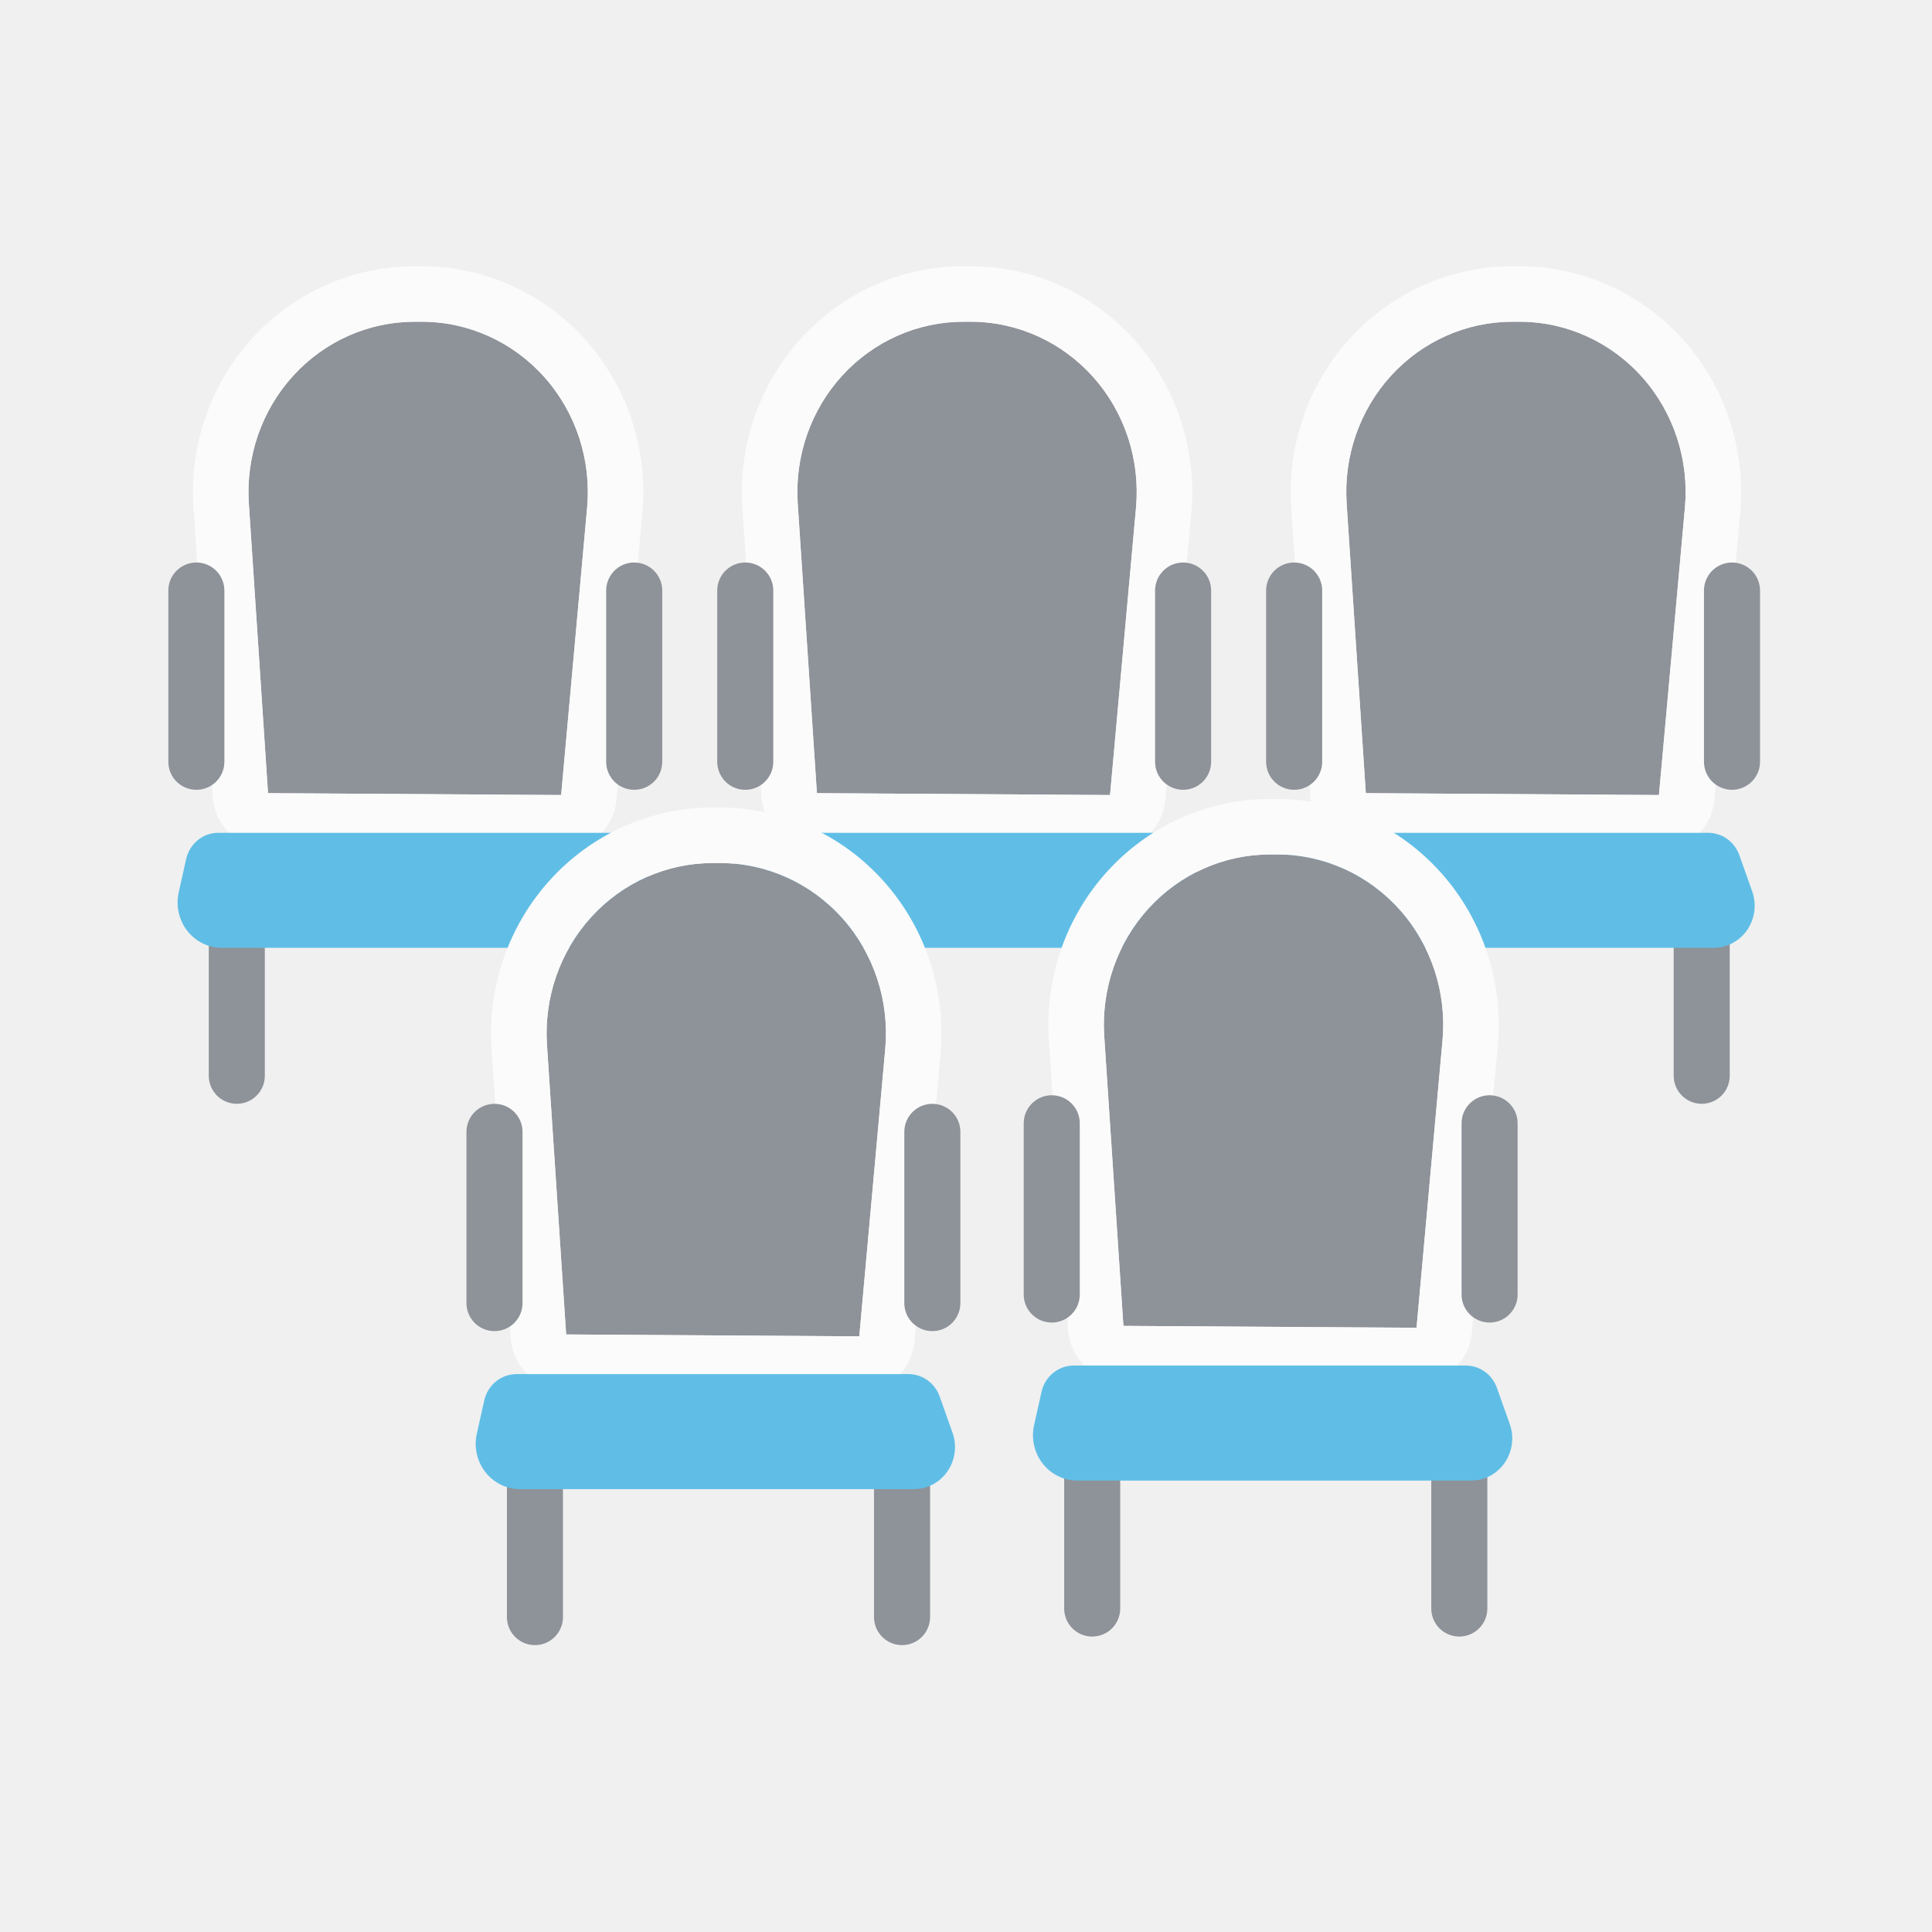
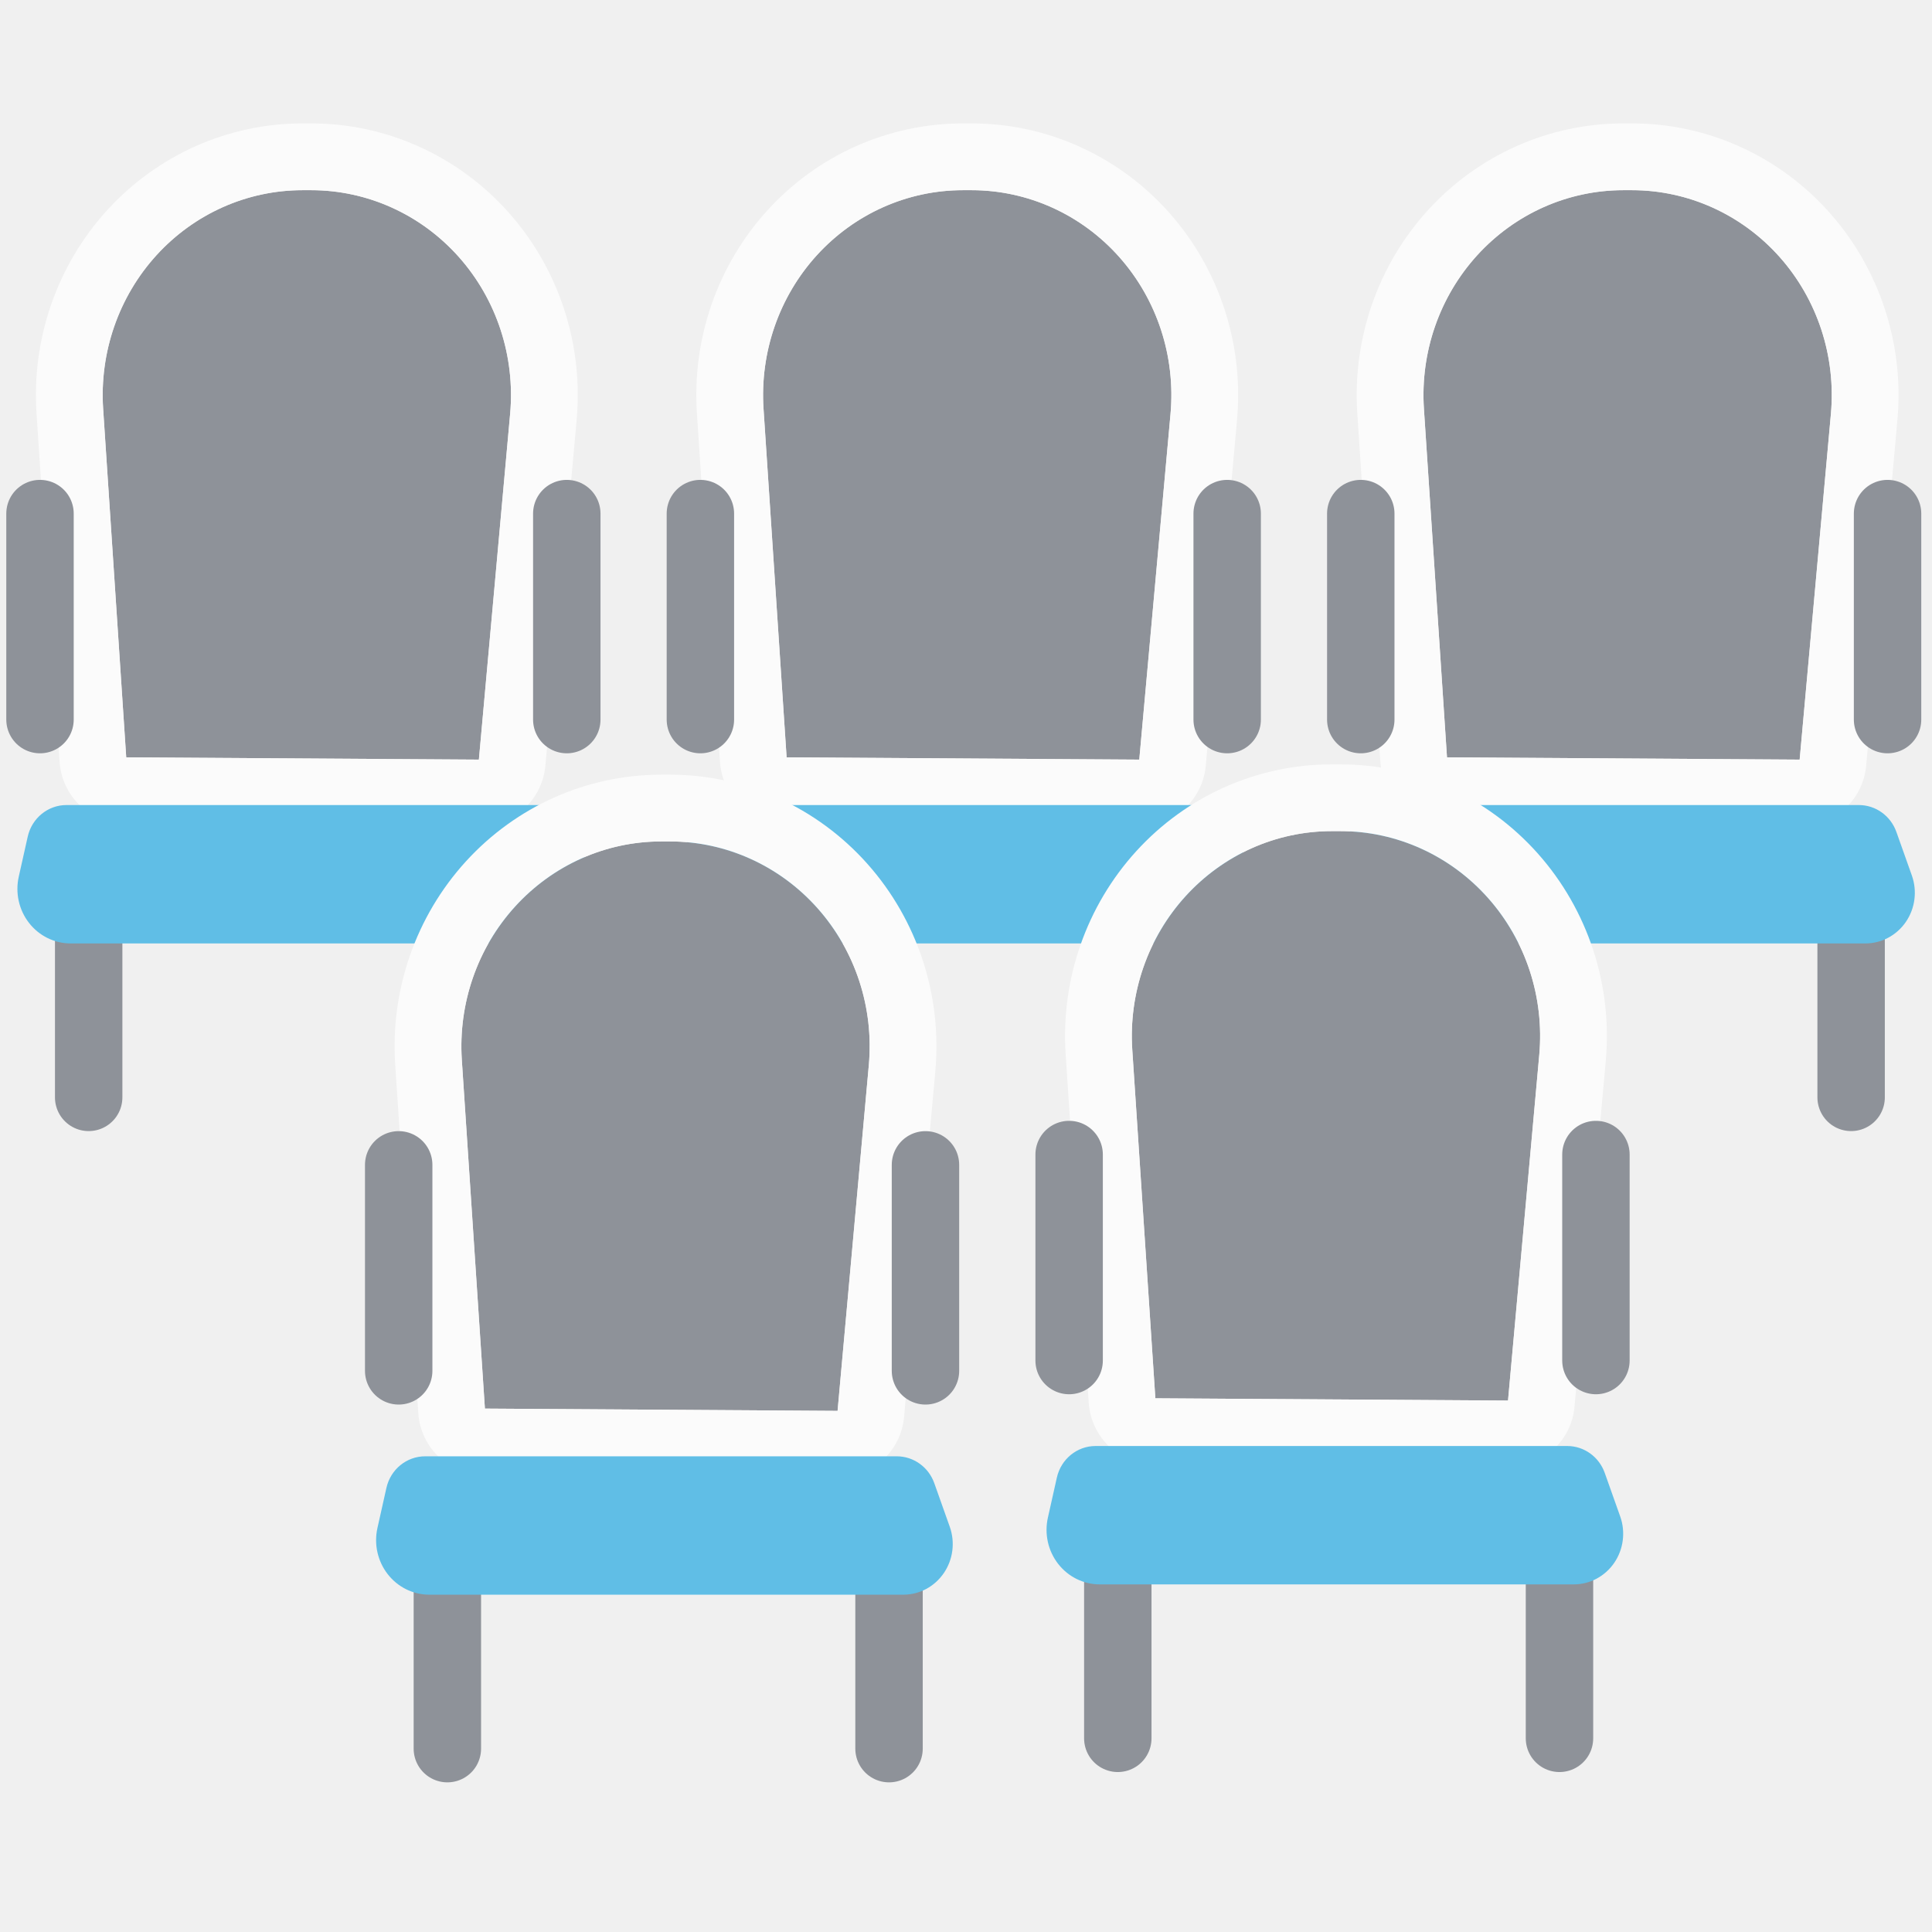
<svg xmlns="http://www.w3.org/2000/svg" width="100%" height="100%" viewBox="0 0 2138 2138" version="1.1" xml:space="preserve" style="fill-rule:evenodd;clip-rule:evenodd;stroke-linecap:round;stroke-linejoin:round;stroke-miterlimit:1.5;">
  <rect id="Seating" x="2.465" y="2.947" width="2133.33" height="2133.33" style="fill:none;" />
  <g opacity="0.73">
    <g id="Chair">
-       <path d="M466.76,356.041c51.678,0 100.967,22.309 135.783,61.458c34.815,39.149 51.939,91.518 47.173,144.268c-13.255,146.686 -28.739,318.038 -28.739,318.038l-324.381,-2.098c-0,0 -11.492,-173.579 -21.218,-320.484c-3.447,-52.07 14.327,-103.272 49.086,-141.404c34.759,-38.132 83.389,-59.778 134.299,-59.778c2.665,0 5.331,0 7.997,0Z" style="fill:#6a6f78;" />
-       <path d="M466.76,294.619c69.122,0 135.112,29.699 181.68,82.063c46.009,51.735 68.747,120.904 62.448,190.613l-28.738,318.038c-2.874,31.803 -29.638,56.1 -61.57,55.893l-324.382,-2.098c-32.193,-0.208 -58.763,-25.239 -60.89,-57.363l-21.218,-320.485c-4.556,-68.814 19.044,-136.444 64.981,-186.839c46.492,-51.004 111.597,-79.822 179.692,-79.822l7.997,0Zm0,61.422l-7.997,0c-50.91,0 -99.54,21.646 -134.299,59.778c-34.759,38.132 -52.533,89.334 -49.086,141.404l21.218,320.484l324.381,2.098l28.739,-318.038c4.766,-52.75 -12.358,-105.119 -47.173,-144.268c-34.816,-39.149 -84.105,-61.458 -135.783,-61.458Z" style="fill:#fff;" />
-       <path d="M262.059,1000.99l0,189.483" style="fill:none;stroke:#6a6f78;stroke-width:62.02px;" />
-       <path d="M217.289,653.508l0,189.483" style="fill:none;stroke:#6a6f78;stroke-width:62.02px;" />
-       <path d="M701.826,653.508l0,189.483" style="fill:none;stroke:#6a6f78;stroke-width:62.02px;" />
-       <path d="M668.305,1000.99l0,189.483" style="fill:none;stroke:#6a6f78;stroke-width:62.02px;" />
-       <path d="M675.452,921.596c15.437,0 29.225,9.898 34.505,24.768c4.092,11.528 9.165,25.815 14.21,40.025c5.068,14.276 3.024,30.19 -5.476,42.634c-8.501,12.445 -22.389,19.856 -37.209,19.856c-109.384,0 -329.027,0 -436.045,0c-14.899,0 -28.987,-6.959 -38.271,-18.907c-9.283,-11.947 -12.75,-27.579 -9.418,-42.466c2.878,-12.857 5.783,-25.837 8.246,-36.839c3.807,-17.012 18.576,-29.071 35.602,-29.071c88.015,0 350.496,0 433.856,0Z" style="fill:#2aace2;" />
+       <path d="M344.408,210.461c62.175,-0 121.475,26.84 163.363,73.941c41.887,47.101 62.489,110.107 56.754,173.571c-15.947,176.481 -34.576,382.637 -34.576,382.637l-390.268,-2.524c-0,0 -13.826,-208.837 -25.527,-385.581c-4.148,-62.645 17.236,-124.248 59.055,-170.125c41.819,-45.877 100.327,-71.919 161.578,-71.919c3.206,-0 6.414,-0 9.621,-0Z" style="fill:#6a6f78;" />
+       <path d="M344.408,136.563c83.162,-0 162.556,35.731 218.583,98.731c55.354,62.243 82.711,145.462 75.132,229.33l-34.575,382.637c-3.458,38.263 -35.658,67.494 -74.076,67.246l-390.269,-2.525c-38.733,-0.25 -70.7,-30.365 -73.259,-69.014l-25.527,-385.581c-5.481,-82.791 22.912,-164.158 78.179,-224.789c55.935,-61.364 134.264,-96.035 216.191,-96.035l9.621,-0Zm0,73.898l-9.621,-0c-61.251,-0 -119.759,26.042 -161.578,71.919c-41.819,45.877 -63.203,107.48 -59.055,170.125l25.527,385.581l390.268,2.524l34.576,-382.637c5.735,-63.464 -14.867,-126.47 -56.754,-173.571c-41.888,-47.101 -101.188,-73.941 -163.363,-73.941Z" style="fill:#fff;" />
+       <path d="M98.129,986.413l0,227.97" style="fill:none;stroke:#6a6f78;stroke-width:74.61px;" />
+       <path d="M44.266,568.349l-0,227.97" style="fill:none;stroke:#6a6f78;stroke-width:74.61px;" />
+       <path d="M627.22,568.349l0,227.97" style="fill:none;stroke:#6a6f78;stroke-width:74.61px;" />
+       <path d="M586.891,986.413l-0,227.97" style="fill:none;stroke:#6a6f78;stroke-width:74.61px;" />
+       <path d="M595.49,890.889c18.572,0 35.16,11.908 41.512,29.799c4.924,13.87 11.027,31.058 17.097,48.155c6.098,17.176 3.638,36.321 -6.589,51.294c-10.227,14.972 -26.936,23.889 -44.766,23.889c-131.601,-0 -395.858,-0 -524.613,-0c-17.926,-0 -34.875,-8.374 -46.044,-22.747c-11.169,-14.374 -15.34,-33.181 -11.331,-51.092c3.462,-15.469 6.957,-31.086 9.92,-44.322c4.581,-20.467 22.349,-34.976 42.834,-34.976c105.892,0 421.687,0 521.98,0Z" style="fill:#2aace2;" />
    </g>
    <g id="Chair1">
-       <path d="M1681.61,356.041c51.678,0 100.967,22.309 135.783,61.458c34.815,39.149 51.939,91.518 47.173,144.268c-13.255,146.686 -28.739,318.038 -28.739,318.038l-324.381,-2.098c-0,0 -11.492,-173.579 -21.218,-320.484c-3.447,-52.07 14.327,-103.272 49.086,-141.404c34.759,-38.132 83.389,-59.778 134.299,-59.778c2.665,0 5.331,0 7.997,0Z" style="fill:#6a6f78;" />
-       <path d="M1681.61,294.619c69.122,0 135.112,29.699 181.68,82.063c46.009,51.735 68.747,120.904 62.448,190.613l-28.738,318.038c-2.874,31.803 -29.638,56.1 -61.57,55.893l-324.381,-2.098c-32.194,-0.208 -58.764,-25.239 -60.891,-57.363l-21.218,-320.485c-4.556,-68.814 19.044,-136.444 64.981,-186.839c46.492,-51.004 111.597,-79.822 179.692,-79.822l7.997,0Zm0,61.422l-7.997,0c-50.91,0 -99.54,21.646 -134.299,59.778c-34.759,38.132 -52.533,89.334 -49.086,141.404l21.218,320.484l324.381,2.098l28.739,-318.038c4.766,-52.75 -12.358,-105.119 -47.173,-144.268c-34.816,-39.149 -84.105,-61.458 -135.783,-61.458Z" style="fill:#fff;" />
-       <path d="M1476.91,1000.99l0,189.483" style="fill:none;stroke:#6a6f78;stroke-width:62.02px;" />
-       <path d="M1432.14,653.508l0,189.483" style="fill:none;stroke:#6a6f78;stroke-width:62.02px;" />
-       <path d="M1916.67,653.508l0,189.483" style="fill:none;stroke:#6a6f78;stroke-width:62.02px;" />
-       <path d="M1883.15,1000.99l0,189.483" style="fill:none;stroke:#6a6f78;stroke-width:62.02px;" />
-       <path d="M1890.3,921.596c15.437,0 29.225,9.898 34.505,24.768c4.093,11.528 9.165,25.815 14.21,40.025c5.068,14.276 3.024,30.19 -5.476,42.634c-8.501,12.445 -22.389,19.856 -37.209,19.856c-109.384,0 -329.027,0 -436.045,0c-14.899,0 -28.987,-6.959 -38.27,-18.907c-9.284,-11.947 -12.751,-27.579 -9.419,-42.466c2.878,-12.857 5.783,-25.837 8.246,-36.839c3.807,-17.012 18.576,-29.071 35.602,-29.071c88.015,0 350.496,0 433.856,0Z" style="fill:#2aace2;" />
+       <path d="M1806.01,210.461c62.175,-0 121.475,26.84 163.363,73.941c41.887,47.101 62.489,110.107 56.754,173.571c-15.947,176.481 -34.575,382.637 -34.575,382.637l-390.269,-2.524c-0,0 -13.826,-208.837 -25.527,-385.581c-4.148,-62.645 17.236,-124.248 59.056,-170.125c41.819,-45.877 100.326,-71.919 161.577,-71.919c3.206,-0 6.414,-0 9.621,-0Z" style="fill:#6a6f78;" />
+       <path d="M1806.01,136.563c83.162,-0 162.556,35.731 218.583,98.731c55.354,62.243 82.711,145.462 75.132,229.33l-34.575,382.637c-3.458,38.263 -35.658,67.494 -74.076,67.246l-390.269,-2.525c-38.733,-0.25 -70.7,-30.365 -73.259,-69.014l-25.527,-385.581c-5.481,-82.791 22.912,-164.158 78.179,-224.789c55.935,-61.364 134.264,-96.035 216.191,-96.035l9.621,-0Zm0,73.898l-9.621,-0c-61.251,-0 -119.758,26.042 -161.577,71.919c-41.82,45.877 -63.204,107.48 -59.056,170.125l25.527,385.581l390.269,2.524l34.575,-382.637c5.735,-63.464 -14.867,-126.47 -56.754,-173.571c-41.888,-47.101 -101.188,-73.941 -163.363,-73.941Z" style="fill:#fff;" />
+       <path d="M1559.73,986.413l0,227.97" style="fill:none;stroke:#6a6f78;stroke-width:74.61px;" />
+       <path d="M1505.87,568.349l-0,227.97" style="fill:none;stroke:#6a6f78;stroke-width:74.61px;" />
+       <path d="M2088.82,568.349l0,227.97" style="fill:none;stroke:#6a6f78;stroke-width:74.61px;" />
+       <path d="M2048.5,986.413l-0,227.97" style="fill:none;stroke:#6a6f78;stroke-width:74.61px;" />
+       <path d="M2057.1,890.889c18.572,0 35.161,11.908 41.512,29.799c4.924,13.87 11.027,31.058 17.097,48.155c6.098,17.176 3.639,36.321 -6.589,51.294c-10.227,14.972 -26.936,23.889 -44.766,23.889c-131.601,-0 -395.858,-0 -524.613,-0c-17.926,-0 -34.875,-8.374 -46.044,-22.747c-11.169,-14.374 -15.34,-33.181 -11.331,-51.092c3.462,-15.469 6.958,-31.086 9.92,-44.322c4.581,-20.467 22.349,-34.976 42.834,-34.976c105.893,0 421.687,0 521.98,0Z" style="fill:#2aace2;" />
    </g>
    <g id="Chair2">
-       <path d="M1074.18,356.041c51.678,0 100.966,22.309 135.782,61.458c34.816,39.149 51.94,91.518 47.173,144.268c-13.255,146.686 -28.738,318.038 -28.738,318.038l-324.382,-2.098c0,0 -11.492,-173.579 -21.217,-320.484c-3.448,-52.07 14.326,-103.272 49.085,-141.404c34.759,-38.132 83.389,-59.778 134.3,-59.778c2.664,0 5.331,0 7.997,0Z" style="fill:#6a6f78;" />
-       <path d="M1074.18,294.619c69.122,0 135.112,29.699 181.68,82.063c46.009,51.735 68.747,120.904 62.448,190.613l-28.738,318.038c-2.874,31.803 -29.638,56.1 -61.571,55.893l-324.381,-2.098c-32.194,-0.208 -58.764,-25.239 -60.891,-57.363l-21.217,-320.485c-4.556,-68.814 19.043,-136.444 64.98,-186.839c46.492,-51.004 111.597,-79.822 179.693,-79.822l7.997,0Zm-0,61.422l-7.997,0c-50.911,0 -99.541,21.646 -134.3,59.778c-34.759,38.132 -52.533,89.334 -49.085,141.404l21.217,320.484l324.382,2.098l28.738,-318.038c4.767,-52.75 -12.357,-105.119 -47.173,-144.268c-34.816,-39.149 -84.104,-61.458 -135.782,-61.458Z" style="fill:#fff;" />
-       <path d="M869.484,1000.99l-0,189.483" style="fill:none;stroke:#6a6f78;stroke-width:62.02px;" />
-       <path d="M824.714,653.508l-0,189.483" style="fill:none;stroke:#6a6f78;stroke-width:62.02px;" />
-       <path d="M1309.25,653.508l-0,189.483" style="fill:none;stroke:#6a6f78;stroke-width:62.02px;" />
-       <path d="M1275.73,1000.99l-0,189.483" style="fill:none;stroke:#6a6f78;stroke-width:62.02px;" />
-       <path d="M1282.88,921.596c15.437,0 29.225,9.898 34.504,24.768c4.093,11.528 9.165,25.815 14.21,40.025c5.069,14.276 3.025,30.19 -5.476,42.634c-8.5,12.445 -22.389,19.856 -37.209,19.856c-109.383,0 -329.026,0 -436.044,0c-14.9,0 -28.988,-6.959 -38.271,-18.907c-9.283,-11.947 -12.75,-27.579 -9.418,-42.466c2.878,-12.857 5.783,-25.837 8.245,-36.839c3.808,-17.012 18.576,-29.071 35.603,-29.071c88.015,0 350.496,0 433.856,0Z" style="fill:#2aace2;" />
+       <path d="M1075.21,210.461c62.174,-0 121.475,26.84 163.362,73.941c41.888,47.101 62.489,110.107 56.755,173.571c-15.947,176.481 -34.576,382.637 -34.576,382.637l-390.269,-2.524c0,0 -13.826,-208.837 -25.527,-385.581c-4.147,-62.645 17.237,-124.248 59.056,-170.125c41.819,-45.877 100.327,-71.919 161.578,-71.919c3.206,-0 6.413,-0 9.621,-0Z" style="fill:#6a6f78;" />
+       <path d="M1075.21,136.563c83.162,-0 162.556,35.731 218.582,98.731c55.354,62.243 82.711,145.462 75.133,229.33l-34.576,382.637c-3.457,38.263 -35.658,67.494 -74.076,67.246l-390.269,-2.525c-38.732,-0.25 -70.699,-30.365 -73.258,-69.014l-25.527,-385.581c-5.482,-82.791 22.911,-164.158 78.179,-224.789c55.935,-61.364 134.264,-96.035 216.191,-96.035l9.621,-0Zm-0,73.898l-9.621,-0c-61.251,-0 -119.759,26.042 -161.578,71.919c-41.819,45.877 -63.203,107.48 -59.056,170.125l25.527,385.581l390.269,2.524l34.576,-382.637c5.734,-63.464 -14.867,-126.47 -56.755,-173.571c-41.887,-47.101 -101.188,-73.941 -163.362,-73.941Z" style="fill:#fff;" />
+       <path d="M828.932,986.413l-0,227.97" style="fill:none;stroke:#6a6f78;stroke-width:74.61px;" />
+       <path d="M775.068,568.349l0,227.97" style="fill:none;stroke:#6a6f78;stroke-width:74.61px;" />
+       <path d="M1358.02,568.349l-0,227.97" style="fill:none;stroke:#6a6f78;stroke-width:74.61px;" />
+       <path d="M1317.69,986.413l0,227.97" style="fill:none;stroke:#6a6f78;stroke-width:74.61px;" />
+       <path d="M1326.29,890.889c18.572,0 35.161,11.908 41.513,29.799c4.924,13.87 11.026,31.058 17.096,48.155c6.098,17.176 3.639,36.321 -6.588,51.294c-10.227,14.972 -26.937,23.889 -44.767,23.889c-131.601,-0 -395.857,-0 -524.612,-0c-17.926,-0 -34.876,-8.374 -46.044,-22.747c-11.169,-14.374 -15.34,-33.181 -11.332,-51.092c3.463,-15.469 6.958,-31.086 9.921,-44.322c4.581,-20.467 22.349,-34.976 42.833,-34.976c105.893,0 421.688,0 521.98,0Z" style="fill:#2aace2;" />
    </g>
    <g id="Chair3">
-       <path d="M1413.36,945.59c51.678,0 100.966,22.309 135.782,61.458c34.816,39.149 51.94,91.518 47.173,144.268c-13.255,146.687 -28.738,318.039 -28.738,318.039l-324.382,-2.099c0,0 -11.491,-173.579 -21.217,-320.484c-3.447,-52.069 14.327,-103.272 49.085,-141.404c34.759,-38.132 83.389,-59.778 134.3,-59.778c2.665,0 5.331,0 7.997,0Z" style="fill:#6a6f78;" />
-       <path d="M1413.36,884.168c69.122,0 135.112,29.699 181.68,82.063c46.009,51.735 68.747,120.904 62.448,190.613l-28.738,318.038c-2.874,31.804 -29.638,56.1 -61.57,55.893l-324.382,-2.098c-32.194,-0.208 -58.764,-25.239 -60.891,-57.363l-21.217,-320.485c-4.556,-68.814 19.043,-136.444 64.98,-186.839c46.492,-51.004 111.597,-79.822 179.693,-79.822l7.997,0Zm-0,61.422l-7.997,0c-50.911,0 -99.541,21.646 -134.3,59.778c-34.758,38.132 -52.532,89.335 -49.085,141.404l21.217,320.484l324.382,2.099l28.738,-318.039c4.767,-52.75 -12.357,-105.119 -47.173,-144.268c-34.816,-39.149 -84.104,-61.458 -135.782,-61.458Z" style="fill:#fff;" />
-       <path d="M1208.65,1590.54l-0,189.483" style="fill:none;stroke:#6a6f78;stroke-width:62.02px;" />
-       <path d="M1163.88,1243.06l-0,189.483" style="fill:none;stroke:#6a6f78;stroke-width:62.02px;" />
-       <path d="M1648.42,1243.06l-0,189.483" style="fill:none;stroke:#6a6f78;stroke-width:62.02px;" />
-       <path d="M1614.9,1590.54l-0,189.483" style="fill:none;stroke:#6a6f78;stroke-width:62.02px;" />
-       <path d="M1622.05,1511.14c15.437,0 29.225,9.898 34.504,24.768c4.093,11.528 9.165,25.815 14.21,40.025c5.069,14.277 3.025,30.19 -5.476,42.635c-8.5,12.444 -22.389,19.855 -37.209,19.855c-109.383,0 -329.026,0 -436.044,0c-14.9,0 -28.988,-6.959 -38.271,-18.906c-9.283,-11.947 -12.75,-27.58 -9.418,-42.467c2.878,-12.857 5.783,-25.837 8.245,-36.839c3.808,-17.012 18.576,-29.071 35.603,-29.071c88.015,0 350.496,0 433.856,0Z" style="fill:#2aace2;" />
+       <path d="M1483.27,919.757c62.175,0 121.475,26.841 163.362,73.941c41.888,47.101 62.49,110.107 56.755,173.572c-15.947,176.48 -34.576,382.637 -34.576,382.637l-390.268,-2.525c-0,0 -13.826,-208.836 -25.528,-385.58c-4.147,-62.645 17.237,-124.248 59.056,-170.125c41.819,-45.878 100.327,-71.92 161.578,-71.92c3.206,0 6.414,0 9.621,0Z" style="fill:#6a6f78;" />
+       <path d="M1483.27,845.859c83.162,0 162.556,35.731 218.583,98.731c55.354,62.244 82.71,145.462 75.132,229.33l-34.576,382.637c-3.457,38.263 -35.657,67.494 -74.076,67.246l-390.268,-2.524c-38.733,-0.251 -70.7,-30.366 -73.259,-69.015l-25.527,-385.581c-5.481,-82.791 22.911,-164.158 78.179,-224.789c55.935,-61.363 134.264,-96.035 216.191,-96.035l9.621,0Zm0,73.898l-9.621,0c-61.251,0 -119.759,26.042 -161.578,71.92c-41.819,45.877 -63.203,107.48 -59.056,170.125l25.528,385.58l390.268,2.525l34.576,-382.637c5.735,-63.465 -14.867,-126.471 -56.755,-173.572c-41.887,-47.1 -101.187,-73.941 -163.362,-73.941Z" style="fill:#fff;" />
+       <path d="M1236.99,1695.71l-0,227.97" style="fill:none;stroke:#6a6f78;stroke-width:74.61px;" />
+       <path d="M1183.13,1277.64l-0,227.97" style="fill:none;stroke:#6a6f78;stroke-width:74.61px;" />
+       <path d="M1766.09,1277.64l0,227.97" style="fill:none;stroke:#6a6f78;stroke-width:74.61px;" />
+       <path d="M1725.76,1695.71l-0,227.97" style="fill:none;stroke:#6a6f78;stroke-width:74.61px;" />
+       <path d="M1734.35,1600.19c18.573,-0 35.161,11.908 41.513,29.798c4.924,13.87 11.027,31.059 17.097,48.155c6.098,17.176 3.638,36.322 -6.589,51.294c-10.227,14.973 -26.936,23.889 -44.767,23.889c-131.601,0 -395.857,0 -524.612,0c-17.926,0 -34.875,-8.373 -46.044,-22.747c-11.169,-14.374 -15.34,-33.181 -11.331,-51.092c3.462,-15.468 6.957,-31.085 9.92,-44.322c4.581,-20.467 22.349,-34.975 42.834,-34.975c105.892,-0 421.687,-0 521.979,-0Z" style="fill:#2aace2;" />
    </g>
    <g id="Chair4">
-       <path d="M796.681,955.073c51.678,-0 100.967,22.309 135.783,61.458c34.815,39.149 51.939,91.518 47.172,144.268c-13.254,146.686 -28.738,318.038 -28.738,318.038l-324.381,-2.098c-0,-0 -11.492,-173.58 -21.218,-320.485c-3.447,-52.069 14.327,-103.272 49.086,-141.404c34.759,-38.132 83.389,-59.777 134.299,-59.777c2.665,-0 5.331,-0 7.997,-0Z" style="fill:#6a6f78;" />
-       <path d="M796.681,893.651c69.122,-0 135.112,29.698 181.68,82.062c46.009,51.735 68.747,120.905 62.448,190.614l-28.738,318.038c-2.874,31.803 -29.638,56.099 -61.57,55.893l-324.382,-2.098c-32.193,-0.209 -58.764,-25.239 -60.89,-57.364l-21.218,-320.484c-4.556,-68.814 19.044,-136.445 64.981,-186.84c46.492,-51.003 111.597,-79.821 179.692,-79.821l7.997,-0Zm-0,61.422l-7.997,-0c-50.91,-0 -99.54,21.645 -134.299,59.777c-34.759,38.132 -52.533,89.335 -49.086,141.404l21.218,320.485l324.381,2.098l28.738,-318.038c4.767,-52.75 -12.357,-105.119 -47.172,-144.268c-34.816,-39.149 -84.105,-61.458 -135.783,-61.458Z" style="fill:#fff;" />
-       <path d="M591.98,1600.02l-0,189.483" style="fill:none;stroke:#6a6f78;stroke-width:62.02px;" />
-       <path d="M547.21,1252.54l0,189.483" style="fill:none;stroke:#6a6f78;stroke-width:62.02px;" />
-       <path d="M1031.75,1252.54l0,189.483" style="fill:none;stroke:#6a6f78;stroke-width:62.02px;" />
-       <path d="M998.226,1600.02l0,189.483" style="fill:none;stroke:#6a6f78;stroke-width:62.02px;" />
-       <path d="M1005.37,1520.63c15.437,-0 29.225,9.897 34.505,24.767c4.092,11.529 9.165,25.815 14.21,40.026c5.068,14.276 3.024,30.189 -5.476,42.634c-8.501,12.445 -22.389,19.856 -37.209,19.856c-109.384,-0 -329.027,-0 -436.045,-0c-14.899,-0 -28.987,-6.96 -38.271,-18.907c-9.283,-11.947 -12.75,-27.579 -9.418,-42.467c2.878,-12.856 5.783,-25.837 8.246,-36.838c3.807,-17.012 18.576,-29.071 35.602,-29.071c88.015,-0 350.496,-0 433.856,-0Z" style="fill:#2aace2;" />
+       <path d="M741.342,931.166c62.174,-0 121.474,26.84 163.362,73.941c41.887,47.101 62.489,110.107 56.754,173.571c-15.947,176.481 -34.575,382.637 -34.575,382.637l-390.269,-2.524c0,-0 -13.826,-208.837 -25.527,-385.581c-4.148,-62.645 17.237,-124.248 59.056,-170.125c41.819,-45.877 100.326,-71.92 161.577,-71.919c3.207,-0 6.414,-0 9.622,-0Z" style="fill:#6a6f78;" />
+       <path d="M741.342,857.268c83.162,-0 162.555,35.731 218.582,98.731c55.354,62.243 82.711,145.462 75.133,229.33l-34.576,382.636c-3.458,38.264 -35.658,67.495 -74.076,67.246l-390.269,-2.524c-38.733,-0.25 -70.7,-30.365 -73.258,-69.014l-25.528,-385.581c-5.481,-82.791 22.912,-164.159 78.179,-224.789c55.936,-61.364 134.265,-96.035 216.191,-96.035l9.622,-0Zm-0,73.898l-9.622,-0c-61.251,-0.001 -119.758,26.042 -161.577,71.919c-41.819,45.877 -63.204,107.48 -59.056,170.125l25.527,385.581l390.269,2.524l34.575,-382.637c5.735,-63.464 -14.867,-126.47 -56.754,-173.571c-41.888,-47.101 -101.188,-73.941 -163.362,-73.941Z" style="fill:#fff;" />
+       <path d="M495.062,1707.12l0,227.971" style="fill:none;stroke:#6a6f78;stroke-width:74.61px;" />
+       <path d="M441.199,1289.05l0,227.971" style="fill:none;stroke:#6a6f78;stroke-width:74.61px;" />
+       <path d="M1024.15,1289.05l-0,227.971" style="fill:none;stroke:#6a6f78;stroke-width:74.61px;" />
+       <path d="M983.824,1707.12l0,227.971" style="fill:none;stroke:#6a6f78;stroke-width:74.61px;" />
+       <path d="M992.423,1611.59c18.572,0 35.161,11.908 41.512,29.799c4.925,13.869 11.027,31.058 17.097,48.155c6.098,17.176 3.639,36.321 -6.588,51.294c-10.228,14.972 -26.937,23.889 -44.767,23.889c-131.601,-0 -395.857,-0 -524.612,-0c-17.927,-0 -34.876,-8.374 -46.045,-22.747c-11.169,-14.374 -15.34,-33.182 -11.331,-51.093c3.462,-15.468 6.958,-31.085 9.92,-44.321c4.581,-20.468 22.349,-34.976 42.834,-34.976c105.893,0 421.688,0 521.98,0Z" style="fill:#2aace2;" />
    </g>
  </g>
</svg>
